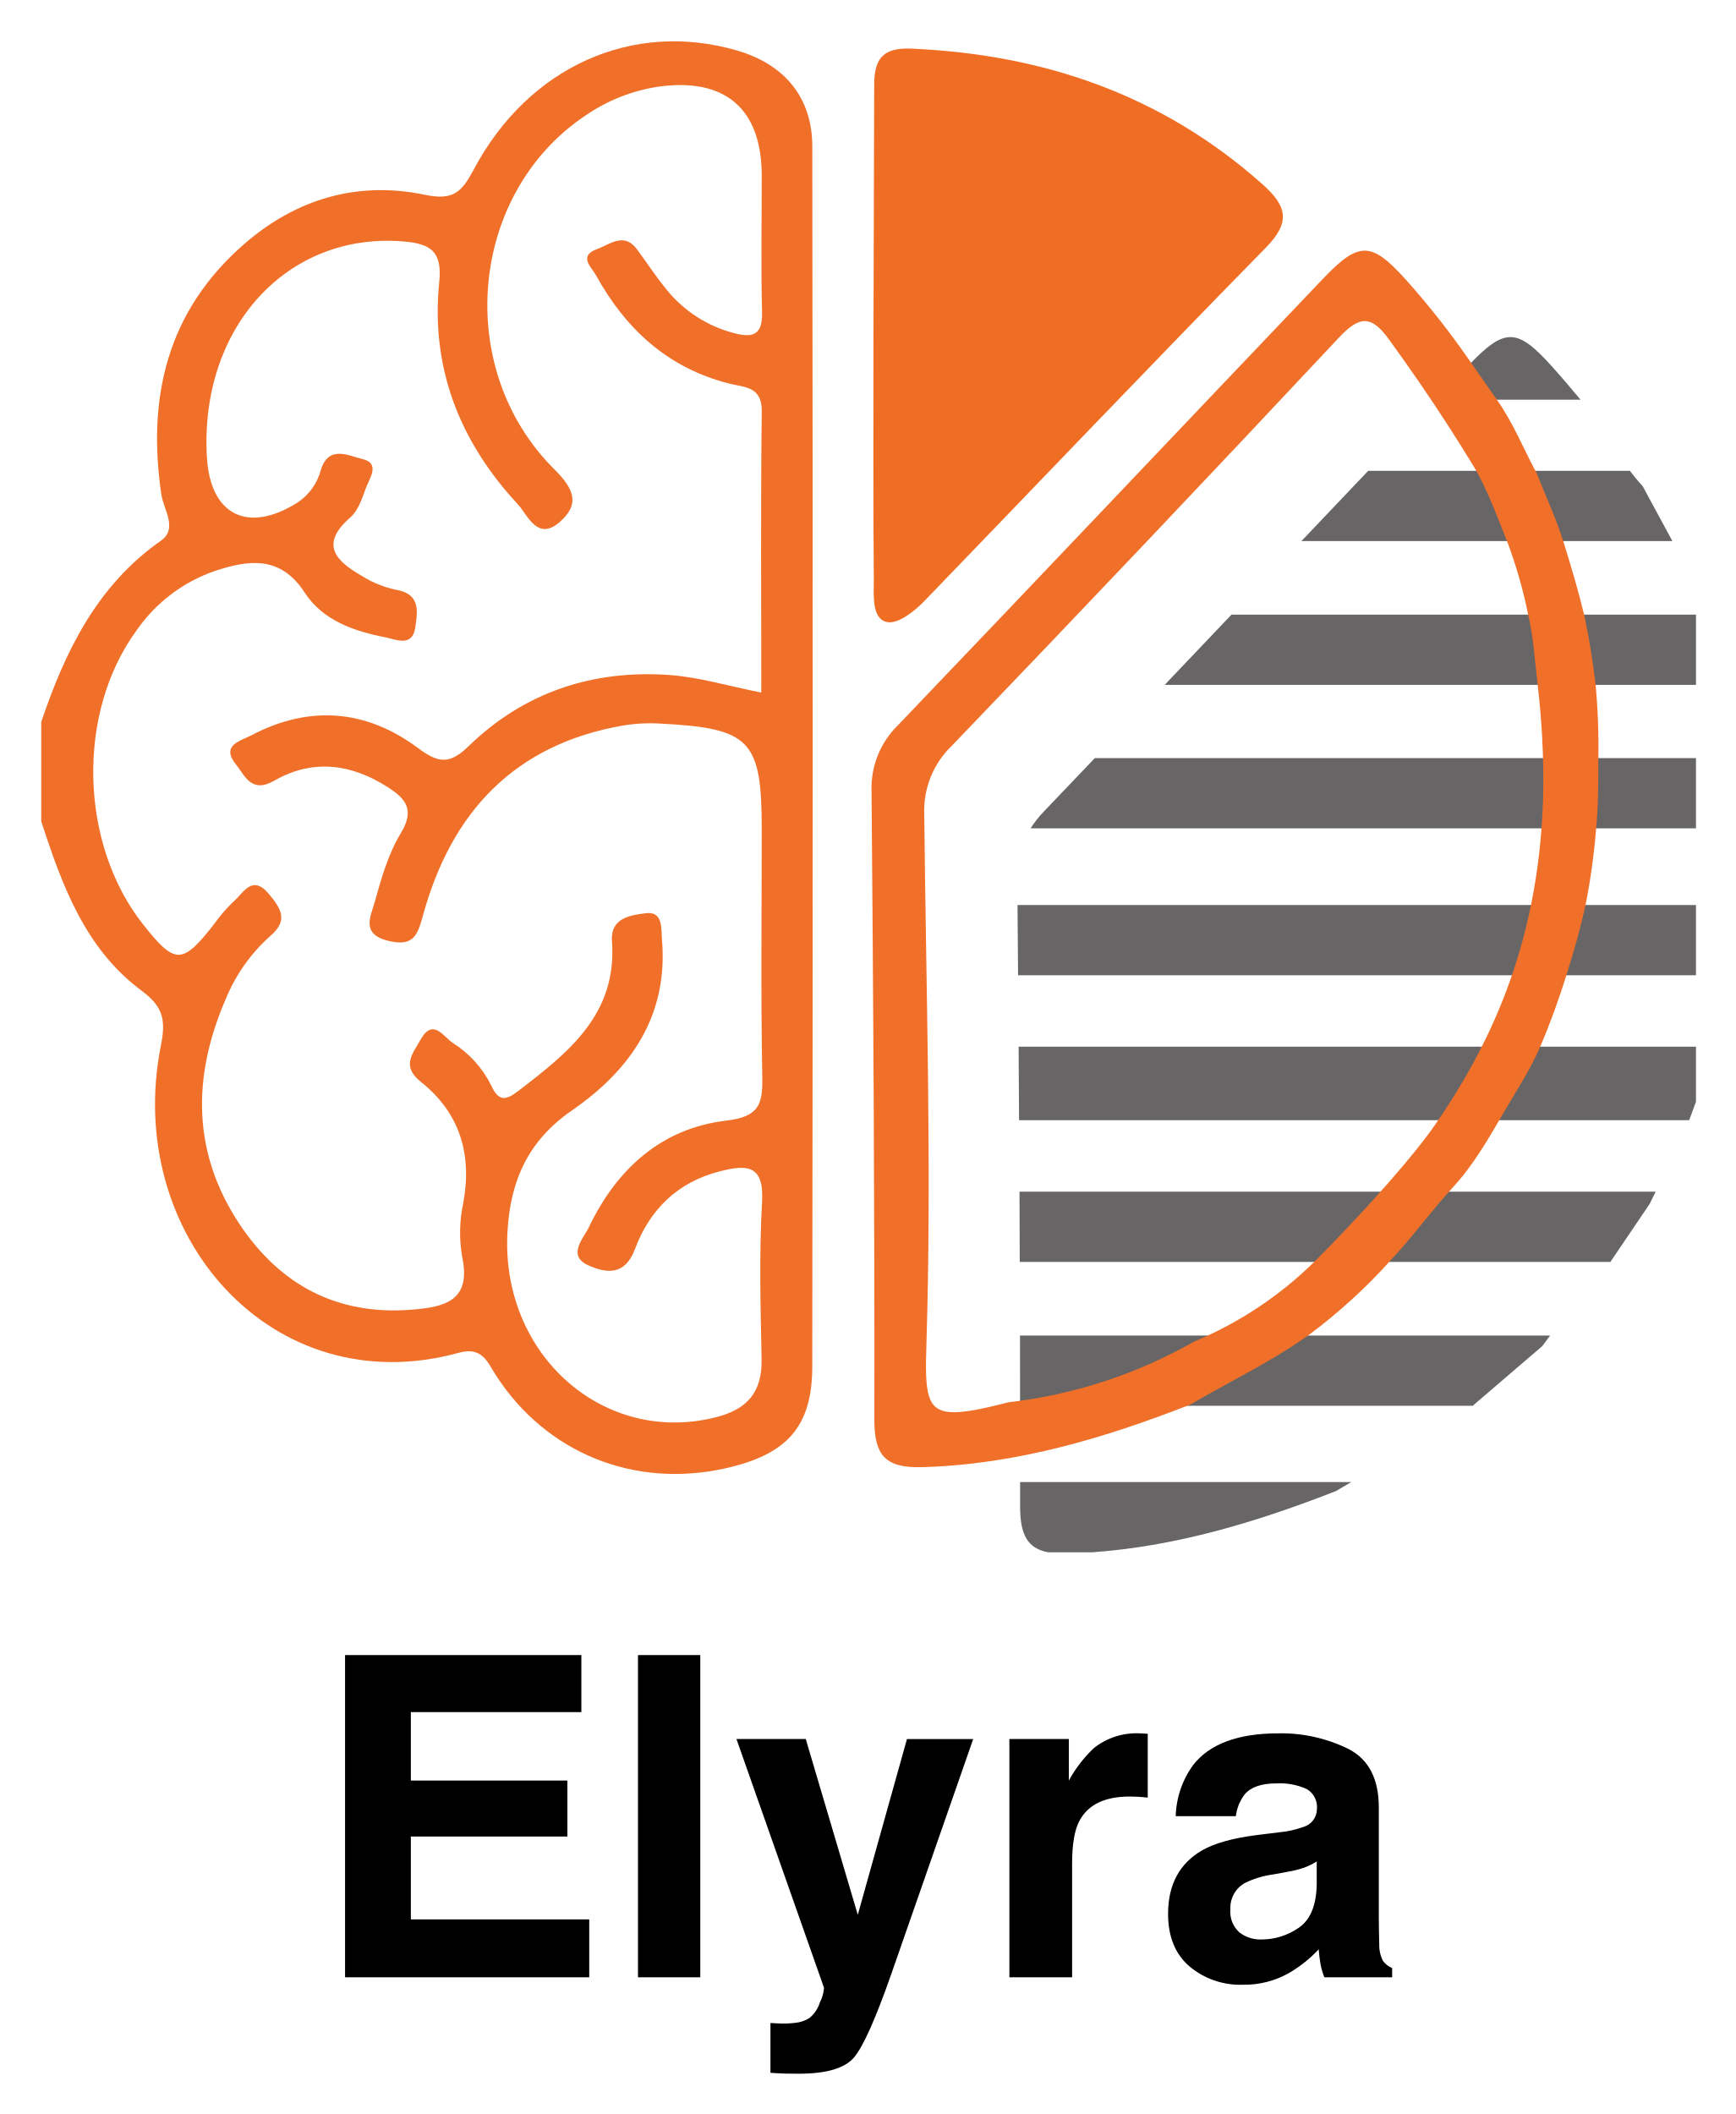
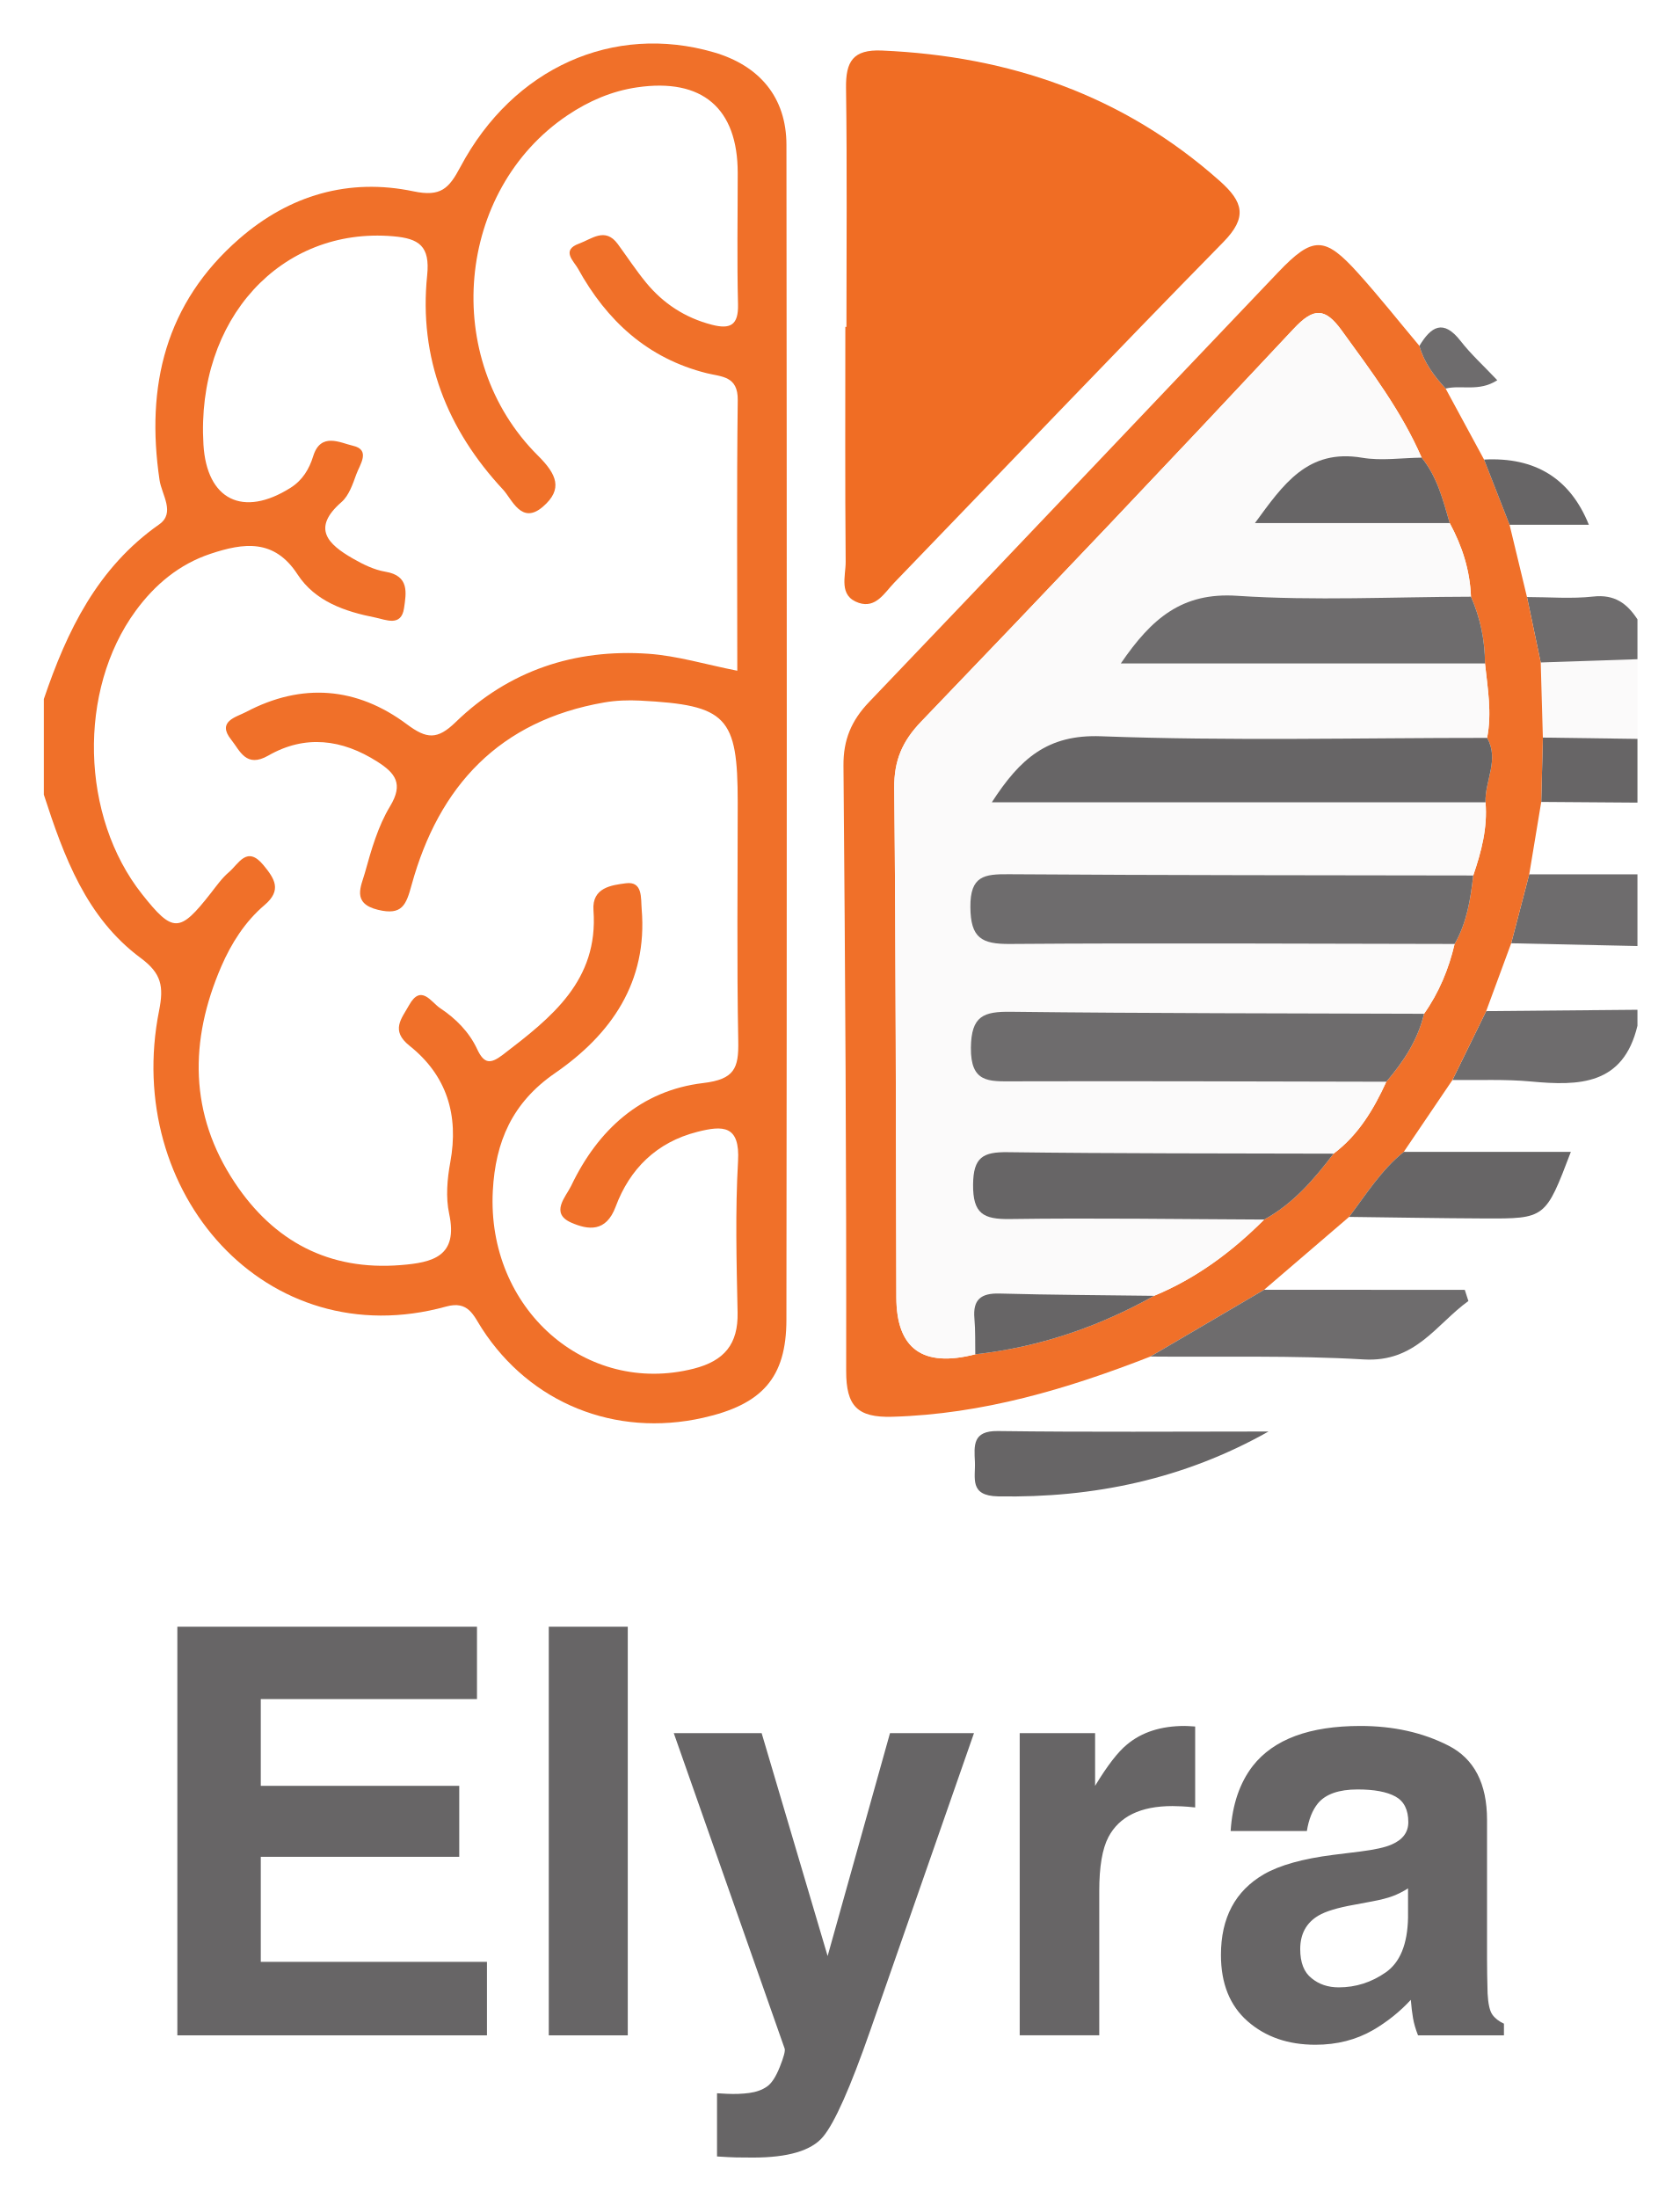
- <svg xmlns="http://www.w3.org/2000/svg" role="img" viewBox="-4.91 -5.41 327.07 398.32">
-   <path fill="#676566" d="M287.457 63.576c-6.529-7.245-8.844-7.287-15.639-.16q-3.086 3.237-6.167 6.479h27.239c-1.778-2.136-3.574-4.256-5.433-6.32zm17.128 22.59a33.404 33.404 0 0 1-2.376-2.862h-49.322q-6.292 6.618-12.582 13.237h69.9q-2.81-5.188-5.619-10.375zm-77.457 24.235q-6.294 6.62-12.592 13.237h100.114v-13.237zm-35.339 37.077a20.371 20.371 0 0 0-2.51 3.187h125.37v-13.237H201.382q-4.796 5.025-9.593 10.05zm-4.871 30.868h127.731v-13.237h-127.836q.055 6.619.104 13.237zm.186 27.313h126.264q.641-1.738 1.281-3.475v-10.373H187.02q.048 6.924.084 13.848zm.129 26.699h111.287q3.699-5.464 7.402-10.928.565-1.154 1.13-2.307H187.186q.033 6.618.047 13.236zm.062 27.108h85.284q6.558-5.625 13.118-11.251c.496-.656.982-1.319 1.467-1.984h-99.882q.016 6.618.013 13.235zm.007 18.916c-.008 5.356 1.347 7.931 5.271 8.69h8.347c15.97-1.144 31.052-5.741 45.898-11.538q1.447-.849 2.894-1.698H187.301c-.001 1.515.004 3.03.002 4.545z" />
-   <path fill="none" d="M131.874 205.745c6.121-.726 6.947-2.916 6.848-8.155-.295-15.58-.106-31.168-.106-46.754 0-16.805-2.111-19.036-19.123-19.91a31.689 31.689 0 0 0-6.982.361C92.051 134.834 80.14 147.6 74.807 167.009c-1.067 3.882-1.837 6-6.583 4.844-5.181-1.262-3.274-4.624-2.552-7.227 1.242-4.475 2.562-9.12 4.933-13.039 2.66-4.397 1.01-6.472-2.486-8.705-6.922-4.422-14.157-5.318-21.328-1.208-4.378 2.509-5.554-.952-7.278-3.104-2.884-3.601.988-4.404 2.921-5.425 10.935-5.772 21.682-4.88 31.451 2.411 3.894 2.907 5.959 3.061 9.545-.417 10.426-10.115 23.322-14.377 37.717-13.375 5.626.392 11.161 2.089 17.386 3.319 0-17.743-.133-35.347.088-52.946.06-4.749-3.189-4.541-6.068-5.262-11.587-2.901-19.571-10.274-25.192-20.462-.796-1.443-3.375-3.597.221-4.892 2.453-.884 5.102-3.279 7.567.086 1.838 2.51 3.55 5.122 5.519 7.524a24.12 24.12 0 0 0 12.876 8.263c3.602.937 5.234.109 5.131-3.993-.215-8.566-.058-17.142-.06-25.714-.002-12.637-6.937-18.596-19.672-16.736a32.817 32.817 0 0 0-13.615 5.457c-21.82 14.65-24.873 47.627-5.799 66.591 3.668 3.647 4.965 6.558.964 10.002-4.192 3.608-6.026-1.457-7.795-3.356-10.95-11.752-16.512-25.744-14.845-41.921.591-5.736-1.596-7.203-6.662-7.636-21.958-1.874-38.568 16.256-37.109 40.739.645 10.832 7.73 14.343 17.037 8.47a10.602 10.602 0 0 0 4.435-6.185c1.473-4.777 5.331-2.598 7.777-2.044 3.531.8 1.351 3.68.657 5.598-.696 1.925-1.445 4.159-2.897 5.424-5.915 5.151-2.602 8.258 2.186 11.019a19.862 19.862 0 0 0 6.419 2.607c4.716.78 4.065 4.155 3.633 7.128-.542 3.724-3.623 2.23-5.583 1.843-5.946-1.176-11.788-3.132-15.263-8.465-4.555-6.992-10.527-6.176-17.014-4.016a29.74 29.74 0 0 0-14.642 11.157c-11.397 15.559-10.774 40.256 1.241 55.425 6.05 7.638 7.349 7.613 13.447-.186a27.119 27.119 0 0 1 3.557-4.119c1.909-1.62 3.514-5.291 6.752-1.37 2.195 2.657 3.642 4.903.22 7.807a32.309 32.309 0 0 0-8.469 12.017c-6.267 14.496-6.303 28.871 2.658 42.321 7.614 11.428 18.376 17.23 32.448 16.1 6.265-.503 11.277-1.678 9.478-10.042a26.438 26.438 0 0 1 .221-10.079c1.702-9.217-.68-16.985-7.972-22.786-3.775-3.003-1.554-5.3-.111-7.911 2.356-4.263 4.343-.607 6.093.55a19.816 19.816 0 0 1 7.24 8.006c1.379 2.963 2.629 2.955 5.1 1.061 9.433-7.229 18.671-14.45 17.664-28.205-.329-4.493 3.608-4.924 6.331-5.29 3.35-.45 2.92 2.92 3.099 5.065 1.194 14.281-5.981 24.51-16.962 32.083-8.379 5.778-11.658 13.429-12.163 23.027-1.212 23.052 18.184 40.16 39.309 34.783 5.98-1.522 8.712-4.791 8.581-11.001-.208-9.866-.472-19.764.089-29.603.404-7.073-2.973-6.993-7.974-5.721-7.973 2.029-13.218 7.245-15.976 14.647-1.886 5.06-5.4 4.543-8.671 3.117-4.256-1.855-1.029-5.111-.032-7.201 5.223-10.943 13.642-18.666 25.847-20.114zM285.874 139.706q-.034-3.113-.214-6.368c-.174-3.128-.444-6.346-.84-9.679-.278-2.339-.466-4.573-.723-6.799a56.919 56.919 0 0 0-1.023-6.259 89.479 89.479 0 0 0-4.159-14.405c-1.773-4.33-3.683-9.675-6.191-13.801-1.617-2.66-3.224-5.214-4.843-7.721-3.539-5.479-7.146-10.71-11.109-16.173-3.276-4.515-5.504-4.466-9.394-.306q-36.16 38.678-72.87 76.84a16.944 16.944 0 0 0-5.267 12.985c.327 33.224 1.436 66.468.411 99.679-.143 4.649-.179 7.885.484 9.966 1.24 3.894 4.927 3.733 14.957 1.147a91.92 91.92 0 0 0 34.989-11.441 71.269 71.269 0 0 0 22.542-14.921c.518-.515 1.084-1.085 1.668-1.677 5.836-5.918 14.594-15.369 19.691-22.166.552-.736 1.077-1.452 1.534-2.118 9.651-14.048 19.5-33.177 20.32-61.481.05-1.73.058-3.504.038-5.304z" />
-   <path fill="#f07029" d="M133.938 4.1c-19.607-5.7-39.229 2.973-49.58 22.422-2.244 4.216-3.817 5.9-9.179 4.775-12.641-2.653-24.262.731-34.067 9.262C26.62 53.171 22.771 69.389 25.495 87.785c.425 2.872 3.146 6.413-.071 8.671-12.078 8.477-18.039 20.808-22.567 34.168v18.704c3.921 12.088 8.292 24.068 18.956 31.962 4.063 3.007 4.54 5.546 3.593 10.292C18.308 227.127 46.356 259.203 81.574 249.47c4.364-1.206 5.346 1.761 7.001 4.317 9.458 14.607 26.055 21.305 43.214 17.461 11.558-2.589 16.337-7.791 16.352-19.17q.153-114.945.006-229.891c-.01-9.24-5.24-15.479-14.21-18.087zm-27.879 228.96c3.272 1.426 6.785 1.944 8.671-3.117 2.759-7.401 8.004-12.618 15.976-14.647 5.001-1.273 8.377-1.353 7.974 5.721-.561 9.839-.297 19.736-.089 29.603.131 6.21-2.601 9.479-8.581 11.001-21.125 5.377-40.521-11.731-39.309-34.783.505-9.598 3.784-17.249 12.163-23.027 10.982-7.572 18.156-17.802 16.962-32.083-.179-2.145.251-5.516-3.099-5.065-2.723.366-6.66.796-6.331 5.29 1.008 13.755-8.23 20.975-17.664 28.205-2.472 1.894-3.721 1.902-5.1-1.061a19.816 19.816 0 0 0-7.24-8.006c-1.75-1.157-3.737-4.812-6.093-.55-1.444 2.611-3.664 4.908.111 7.911 7.291 5.801 9.673 13.569 7.972 22.786a26.438 26.438 0 0 0-.221 10.079c1.799 8.364-3.212 9.539-9.478 10.042-14.071 1.13-24.834-4.672-32.448-16.1-8.961-13.45-8.925-27.825-2.658-42.321a32.309 32.309 0 0 1 8.469-12.017c3.422-2.905 1.975-5.15-.22-7.807-3.238-3.921-4.842-.25-6.752 1.37a27.119 27.119 0 0 0-3.557 4.119c-6.098 7.798-7.398 7.824-13.447.186-12.015-15.17-12.639-39.866-1.241-55.425A29.74 29.74 0 0 1 35.47 102.207c6.487-2.16 12.458-2.976 17.014 4.016 3.474 5.333 9.317 7.289 15.263 8.465 1.96.388 5.041 1.882 5.583-1.843.432-2.973 1.083-6.348-3.633-7.128a19.862 19.862 0 0 1-6.419-2.607c-4.788-2.761-8.101-5.868-2.186-11.019 1.452-1.265 2.201-3.499 2.897-5.424.694-1.919 2.874-4.798-.657-5.598-2.446-.554-6.304-2.733-7.777 2.044a10.602 10.602 0 0 1-4.435 6.185c-9.307 5.873-16.391 2.362-17.037-8.47C32.625 56.345 49.235 38.215 71.192 40.09c5.066.432 7.253 1.899 6.662 7.636-1.667 16.176 3.895 30.169 14.845 41.921 1.769 1.899 3.603 6.964 7.795 3.356 4.001-3.444 2.704-6.355-.964-10.002-19.074-18.963-16.021-51.94 5.799-66.591a32.817 32.817 0 0 1 13.615-5.457c12.734-1.859 19.67 4.1 19.672 16.736.001 8.572-.156 17.148.06 25.714.103 4.101-1.529 4.929-5.131 3.993a24.12 24.12 0 0 1-12.876-8.263c-1.969-2.402-3.68-5.014-5.519-7.524-2.465-3.365-5.114-.97-7.567-.086-3.596 1.295-1.017 3.449-.221 4.892 5.621 10.188 13.605 17.561 25.192 20.462 2.878.721 6.127.513 6.068 5.262-.221 17.599-.088 35.203-.088 52.946-6.225-1.231-11.76-2.928-17.386-3.319-14.396-1.002-27.291 3.26-37.717 13.375-3.586 3.479-5.651 3.324-9.545.417-9.768-7.291-20.516-8.183-31.451-2.411-1.933 1.02-5.806 1.824-2.921 5.425 1.724 2.152 2.9 5.613 7.278 3.104 7.171-4.11 14.406-3.214 21.328 1.208 3.496 2.233 5.146 4.308 2.486 8.705-2.371 3.919-3.691 8.564-4.933 13.039-.722 2.603-2.63 5.964 2.552 7.227 4.747 1.156 5.517-.962 6.583-4.844C80.14 147.6 92.051 134.834 112.511 131.288a31.689 31.689 0 0 1 6.982-.361c17.012.874 19.124 3.105 19.123 19.91 0 15.585-.189 31.174.106 46.754.099 5.24-.726 7.429-6.848 8.155-12.205 1.448-20.624 9.171-25.847 20.114-.998 2.09-4.224 5.347.032 7.201zm189.665-109.594c-.509-4.33-1.19-8.534-2.088-12.801-1.136-4.713-2.554-9.513-4.007-14.136-1.369-4.355-3.323-8.504-4.987-12.756-2.509-4.63-4.468-9.601-7.523-13.89-1.932-2.711-3.182-4.567-5.13-7.352a153.952 153.952 0 0 0-11.998-15.238c-6.529-7.245-8.844-7.287-15.639-.16-26.697 28.001-53.281 56.11-80.029 84.062a16.551 16.551 0 0 0-5.016 12.455c.337 39.482.588 78.966.53 118.449-.01 6.794 2.154 9.128 9.006 8.933 17.694-.503 34.242-5.429 50.51-11.781 7.417-4.352 15.25-8.061 22.248-13.055a104.548 104.548 0 0 0 15.632-14.265c3.8-4.041 7.873-9.565 11.696-13.717 3.835-4.166 6.686-9.168 9.529-14.068 2.51-4.326 4.932-7.875 6.899-12.474 1.855-4.336 3.48-8.875 4.893-13.371 1.392-4.432 2.658-8.841 3.63-13.386a123.088 123.088 0 0 0 1.948-14.166c.397-4.179.426-8.39.418-12.587a127.824 127.824 0 0 0-.52-14.697zm-30.208 83.024c-.457.665-.982 1.382-1.534 2.118-5.097 6.796-13.855 16.248-19.691 22.166-.584.592-1.15 1.162-1.668 1.677a71.269 71.269 0 0 1-22.542 14.921 91.92 91.92 0 0 1-34.989 11.441c-10.03 2.586-13.718 2.747-14.957-1.147-.662-2.081-.627-5.317-.484-9.966 1.025-33.211-.083-66.454-.411-99.679a16.944 16.944 0 0 1 5.267-12.985q36.68-38.185 72.87-76.84c3.89-4.161 6.118-4.209 9.394.306 3.964 5.463 7.571 10.694 11.109 16.173 1.619 2.507 3.226 5.061 4.843 7.721 2.508 4.126 4.418 9.471 6.191 13.801a89.479 89.479 0 0 1 4.159 14.405 56.919 56.919 0 0 1 1.023 6.259c.257 2.226.445 4.459.723 6.799.396 3.333.665 6.551.84 9.679q.182 3.256.214 6.368c.02 1.8.012 3.573-.038 5.304-.82 28.304-10.669 47.432-20.32 61.481z" />
-   <path fill="#f06d24" d="M162.301 111.809c2.015.362 5.052-1.997 6.965-3.978C190.712 85.624 212.004 63.266 233.624 41.23c4.774-4.865 3.905-7.87-.722-11.981C214.017 12.468 191.76 4.841 166.832 3.754c-5.688-.248-7.098 2.154-7.024 7.345l-.137 46.715c0 15.312-.071 30.625.064 45.937.025 2.847-.49 7.511 2.566 8.059z" />
-   <path d="M104.632 317.192H72.505V330.085h29.491v10.544H72.505v15.61h33.61v10.915h-46.008v-60.712H104.632zm22.407 49.962h-11.739v-60.712h11.739zm13.221 8.608l1.483.082a18.576 18.576 0 0 0 3.295-.123 5.924 5.924 0 0 0 2.636-.947 6.34 6.34 0 0 0 1.915-2.925 7.057 7.057 0 0 0 .763-2.719l-16.497-46.872h13.057L156.715 355.374l9.267-33.115h12.48l-15.392 44.154q-4.462 12.768-7.06 15.837-2.598 3.067-10.391 3.068-1.567 0-2.515-.021-.949-.022-2.845-.145zm70.082-54.554q.226.021 1.009.062v12.027q-1.112-.125-1.977-.165-.865-.041-1.4-.041-7.085 0-9.515 4.612-1.359 2.596-1.359 7.991v21.459h-11.821v-44.896h11.203v7.826a24.827 24.827 0 0 1 4.737-6.138 12.898 12.898 0 0 1 8.567-2.76c.219-0.0.405.008.556.021zm25.669 18.638a18.554 18.554 0 0 0 4.688-1.03 3.531 3.531 0 0 0 2.531-3.336 3.944 3.944 0 0 0-1.942-3.81 12.268 12.268 0 0 0-5.699-1.051q-4.217 0-5.97 2.06a8.485 8.485 0 0 0-1.67 4.119h-11.327a17.176 17.176 0 0 1 3.31-9.68q4.674-5.931 16.05-5.932a28.625 28.625 0 0 1 13.155 2.925q5.75 2.925 5.75 11.038v20.595q0 2.142.083 5.189a6.523 6.523 0 0 0 .7 3.131 4.205 4.205 0 0 0 1.73 1.359v1.73h-12.769a12.994 12.994 0 0 1-.741-2.554q-.207-1.194-.33-2.719a24.247 24.247 0 0 1-5.635 4.49 17.027 17.027 0 0 1-8.617 2.183 14.868 14.868 0 0 1-10.129-3.48q-3.998-3.48-3.998-9.864 0-8.279 6.431-11.986 3.527-2.017 10.374-2.883zm7.178 5.478a12.925 12.925 0 0 1-2.275 1.133 19.372 19.372 0 0 1-3.152.804l-2.672.494a17.564 17.564 0 0 0-5.396 1.606 5.36 5.36 0 0 0-2.773 4.983 5.207 5.207 0 0 0 1.694 4.346 6.436 6.436 0 0 0 4.12 1.338 12.271 12.271 0 0 0 7.089-2.224q3.242-2.225 3.366-8.114z" />
+ <svg xmlns="http://www.w3.org/2000/svg" role="img" viewBox="11.38 10.38 382.24 500.24">
+   <defs>
+     <style>.cls-1{fill:#676566}.cls-3{fill:#f07029}.cls-4{fill:#fbfafa}.cls-5{fill:#6e6c6d}</style>
+   </defs>
+   <path d="M21.359 169.475c5.267-15.543 12.202-29.887 26.253-39.749 3.742-2.627.577-6.746.082-10.087-3.169-21.4 1.309-40.268 18.169-54.939 11.406-9.925 24.926-13.862 39.631-10.775 6.237 1.309 8.068-.65 10.678-5.555 12.041-22.626 34.869-32.716 57.678-26.085 10.434 3.034 16.518 10.293 16.531 21.041.1 89.147.112 178.295-.007 267.442-.018 13.238-5.577 19.289-19.023 22.301-19.962 4.472-39.27-3.32-50.273-20.313-1.926-2.974-3.068-6.425-8.145-5.022-40.971 11.323-73.6-25.993-65.343-67.345 1.102-5.521.547-8.474-4.18-11.973-12.406-9.183-17.491-23.12-22.052-37.182v-21.759zm157.837-6.445c0-20.641-.154-41.12.102-61.594.069-5.525-3.71-5.283-7.059-6.121-13.479-3.375-22.768-11.953-29.307-23.805-.926-1.679-3.927-4.185.257-5.691 2.854-1.028 5.936-3.815 8.803.1 2.139 2.92 4.129 5.959 6.42 8.753 3.931 4.794 8.905 8.034 14.979 9.613 4.191 1.09 6.089.127 5.969-4.645-.251-9.966-.068-19.942-.069-29.914-.002-14.701-8.07-21.633-22.885-19.47-5.743.839-10.995 3.097-15.838 6.348-25.384 17.044-28.936 55.407-6.746 77.468 4.268 4.243 5.776 7.629 1.121 11.636-4.877 4.198-7.01-1.695-9.068-3.904-12.738-13.672-19.209-29.95-17.269-48.768.688-6.674-1.857-8.38-7.75-8.883-25.544-2.18-44.868 18.911-43.17 47.394.751 12.601 8.992 16.685 19.82 9.853 2.719-1.715 4.247-4.239 5.159-7.196 1.714-5.557 6.201-3.023 9.047-2.378 4.107.931 1.572 4.281.764 6.513-.81 2.239-1.681 4.839-3.371 6.31-6.881 5.993-3.027 9.607 2.543 12.819 2.316 1.336 4.875 2.604 7.467 3.033 5.486.907 4.729 4.833 4.226 8.292-.63 4.333-4.215 2.595-6.495 2.144-6.917-1.368-13.714-3.644-17.756-9.848-5.299-8.134-12.246-7.184-19.793-4.671-7.156 2.383-12.682 7.039-17.033 12.979-13.259 18.101-12.533 46.831 1.444 64.479 7.038 8.886 8.55 8.856 15.644-.216 1.301-1.664 2.547-3.442 4.138-4.792 2.221-1.885 4.088-6.155 7.854-1.594 2.553 3.091 4.237 5.704.255 9.083-4.436 3.765-7.578 8.72-9.852 13.98-7.29 16.863-7.333 33.587 3.092 49.234 8.858 13.295 21.378 20.044 37.748 18.73 7.289-.585 13.119-1.952 11.026-11.682-.803-3.73-.448-7.911.257-11.725 1.98-10.723-.792-19.759-9.274-26.508-4.391-3.494-1.808-6.166-.129-9.204 2.741-4.959 5.053-.706 7.088.639 3.545 2.344 6.61 5.421 8.422 9.313 1.605 3.447 3.058 3.438 5.934 1.234 10.974-8.41 21.721-16.81 20.549-32.812-.383-5.227 4.197-5.728 7.365-6.153 3.898-.524 3.397 3.397 3.606 5.893 1.389 16.613-6.958 28.514-19.733 37.323-9.748 6.721-13.562 15.623-14.149 26.788-1.41 26.818 21.155 46.719 45.73 40.464 6.957-1.771 10.135-5.574 9.983-12.798-.241-11.478-.549-22.992.104-34.438.469-8.229-3.459-8.136-9.276-6.655-9.275 2.36-15.377 8.429-18.586 17.039-2.194 5.887-6.282 5.284-10.088 3.626-4.951-2.158-1.197-5.946-.037-8.378 6.076-12.73 15.871-21.715 30.069-23.399 7.121-.845 8.081-3.392 7.966-9.487-.343-18.124-.123-36.259-.123-54.39 0-19.55-2.456-22.146-22.247-23.162-2.696-.138-5.467-.04-8.122.42-23.802 4.125-37.658 18.977-43.862 41.556-1.241 4.516-2.137 6.98-7.659 5.635-6.028-1.468-3.809-5.379-2.969-8.407 1.445-5.206 2.981-10.61 5.739-15.169 3.095-5.116 1.175-7.529-2.892-10.127-8.052-5.144-16.469-6.186-24.812-1.405-5.094 2.919-6.462-1.108-8.467-3.611-3.355-4.189 1.15-5.124 3.399-6.311 12.721-6.715 25.224-5.677 36.588 2.805 4.53 3.382 6.933 3.561 11.104-.485 12.129-11.767 27.131-16.725 43.878-15.559 6.545.456 12.984 2.43 20.226 3.862z" class="cls-3" />
+   <path d="M384.079 243.818c-3.216 13.549-13.268 13.723-24.249 12.697-5.912-.553-11.903-.256-17.857-.342 2.561-5.224 5.119-10.449 7.677-15.673 11.476-.103 22.952-.205 34.428-.308v3.626zm0-18.132c-9.578-.21-19.157-.42-28.737-.627 1.366-5.228 2.735-10.459 4.103-15.69l24.634-.002v16.319z" class="cls-5" />
+   <path d="M384.079 160.409v18.132l-21.529-.295c-.165-5.699-.329-11.397-.494-17.096a8096984.103 8096984.103 0 0 1 22.023-.742z" class="cls-4" />
+   <path d="M384.079 160.409c-7.341.247-14.682.494-22.017.74-1.038-4.965-2.082-9.928-3.126-14.89 5.034.003 10.117.439 15.09-.114 4.825-.537 7.692 1.559 10.054 5.199v9.066z" class="cls-5" />
+   <path d="M384.079 193.047a652457.885 652457.885 0 0 1-21.899-.158c.124-4.881.247-9.762.371-14.643 7.176.098 14.353.197 21.529.295v14.506z" class="cls-1" />
+   <path d="M362.55 178.246c-.123 4.881-.247 9.762-.371 14.643-.91 5.494-1.818 10.988-2.731 16.48-1.372 5.229-2.74 10.46-4.106 15.689-1.896 5.144-3.794 10.291-5.692 15.439-2.558 5.226-5.116 10.45-7.677 15.675-3.698 5.455-7.394 10.909-11.085 16.366-5.116 4.115-8.551 9.647-12.443 14.795-6.45 5.532-12.901 11.064-19.348 16.595a1898847.691 1898847.691 0 0 1-25.882 15.188c-18.926 7.389-38.176 13.12-58.76 13.705-7.971.227-10.488-2.488-10.477-10.392.068-45.932-.224-91.865-.616-137.797-.05-5.892 1.803-10.276 5.836-14.49 31.117-32.518 62.043-65.218 93.101-97.793 7.905-8.291 10.598-8.243 18.194.186 4.831 5.361 9.314 11.036 13.957 16.564 1.052 3.811 3.352 6.861 5.968 9.716 2.916 5.386 5.833 10.772 8.751 16.158 1.936 4.947 3.869 9.893 5.802 14.84 1.321 5.481 2.642 10.962 3.964 16.445 1.045 4.964 2.089 9.927 3.127 14.892.159 5.7.324 11.399.488 17.097zm-16.367-32.064c-.217-5.989-2.003-11.525-4.838-16.758-1.51-5.23-2.843-10.535-6.388-14.892-4.592-10.585-11.488-19.697-18.209-28.96-3.811-5.253-6.403-5.196-10.928-.356-28.044 29.997-56.325 59.776-84.773 89.391-4.293 4.469-6.189 8.857-6.128 15.106.381 38.651.36 77.307.478 115.96q.054 17.545 17.963 12.929c14.495-1.604 28.005-6.217 40.704-13.31 9.608-3.975 17.758-10.056 25.061-17.358 6.59-3.6 11.335-9.14 15.783-14.994 5.659-4.243 9.132-10.089 12.012-16.371 3.914-4.572 7.181-9.503 8.588-15.466 3.405-4.821 5.608-10.167 6.956-15.888 2.779-4.824 3.625-10.173 4.241-15.585 1.842-5.401 3.29-10.867 2.791-16.66-.18-4.894 3.192-9.7.362-14.659 1.129-5.683.119-11.305-.48-16.939-.014-5.284-1.07-10.35-3.195-15.191z" class="cls-3" />
+   <path fill="#f06d24" d="M204.038 84.771c0-18.116.165-36.233-.093-54.345-.086-6.038 1.555-8.833 8.172-8.545 29 1.264 54.892 10.138 76.863 29.66 5.382 4.783 6.393 8.278.84 13.938-25.152 25.636-49.922 51.645-74.871 77.48-2.225 2.304-4.204 5.94-8.102 4.628-4.685-1.576-2.955-6.064-2.985-9.376-.158-17.812-.075-35.626-.075-53.44h.251z" />
+   <path d="M273.216 319.115c8.628-5.063 17.256-10.126 25.882-15.188 15.224.001 30.45.001 45.677.001l.824 2.546c-7.346 5.301-11.993 13.996-23.811 13.298-16.147-.953-32.378-.505-48.572-.658z" class="cls-5" />
+   <path d="M300.11 336.175c-19.216 10.832-39.784 15.15-61.538 14.762-6.686-.119-5.125-4.229-5.294-7.867-.173-3.713-.567-7.078 5.23-7.001 20.531.272 41.067.106 61.602.106zm18.336-48.843c3.891-5.148 7.326-10.679 12.443-14.795 12.562-.001 25.129-.001 38.028-.001-5.767 15.165-5.768 15.212-19.732 15.151-10.246-.045-20.492-.231-30.738-.355zm36.525-157.52c-1.933-4.947-3.866-9.893-5.802-14.84q17.51-.929 23.849 14.84h-18.047z" class="cls-1" />
+   <path d="M340.418 98.814c-2.616-2.856-4.916-5.905-5.968-9.716 2.633-4.378 5.416-6.196 9.369-1.122 2.356 3.025 5.238 5.641 8.355 8.939-4.184 2.706-8.202 1.012-11.755 1.899z" class="cls-5" />
+   <path d="M326.92 256.57c-2.88 6.281-6.353 12.128-12.011 16.37-24.723-.077-49.449-.014-74.17-.336-5.605-.073-7.823 1.137-7.877 7.352-.057 6.626 2.307 7.953 8.377 7.865 19.291-.279 38.59.031 57.885.113-7.303 7.302-15.452 13.383-25.066 17.358-11.73-.154-23.458-.2-35.178-.52-4.25-.116-6.107 1.39-5.714 5.713.244 2.689.141 5.41.194 8.116q-17.904 4.616-17.963-12.929c-.118-38.654-.097-77.309-.478-115.96-.062-6.249 1.835-10.637 6.128-15.106 28.448-29.615 56.729-59.393 84.773-89.391 4.525-4.84 7.117-4.897 10.928.356 6.721 9.263 13.617 18.375 18.208 28.961-4.518.051-9.147.764-13.529.022-12.4-2.1-17.933 6.02-24.412 14.868h44.33c2.835 5.233 4.621 10.769 4.838 16.758-17.759.033-35.578.964-53.257-.208-12.48-.828-19.41 5.115-26.44 15.399h82.891c.599 5.634 1.609 11.256.478 16.94-29.293-.005-58.612.727-87.862-.368-12.242-.458-18.458 5.139-24.866 15.026h112.368c.499 5.793-.949 11.259-2.796 16.661-35.247-.065-70.489-.042-105.729-.287-5.571-.039-8.777.347-8.726 7.469.051 7.043 2.536 8.45 9.011 8.403 33.734-.248 67.471-.046 101.207-0-1.348 5.721-3.551 11.068-6.959 15.889-31.334-.113-62.667-.087-93.995-.457-6.238-.074-9.075.891-9.145 8.203-.076 7.982 4.081 7.645 9.587 7.63 28.322-.08 56.645.04 84.968.089z" class="cls-4" />
+   <path d="M342.464 225.216c-33.736-.046-67.473-.248-101.207 0-6.476.048-8.96-1.36-9.011-8.403-.052-7.122 3.155-7.508 8.726-7.469 35.24.245 70.482.222 105.729.287-.611 5.411-1.457 10.761-4.236 15.585zm-15.544 31.354c-28.323-.05-56.645-.169-84.968-.089-5.506.015-9.663.352-9.587-7.63.07-7.312 2.907-8.277 9.145-8.203 31.328.37 62.661.344 93.995.457-1.404 5.963-4.671 10.894-8.585 15.466z" class="cls-5" />
+   <path d="M349.496 192.971H237.128c6.408-9.887 12.624-15.484 24.866-15.026 29.25 1.095 58.569.363 87.862.368 2.832 4.958-.539 9.764-.359 14.658z" class="cls-1" />
+   <path d="M349.378 161.373h-82.891c7.029-10.284 13.96-16.226 26.44-15.399 17.679 1.173 35.497.241 53.257.208 2.125 4.841 3.181 9.906 3.195 15.19z" class="cls-5" />
+   <path d="M299.125 287.934c-19.296-.082-38.595-.391-57.885-.113-6.07.088-8.434-1.24-8.377-7.865.054-6.216 2.272-7.425 7.877-7.352 24.721.323 49.447.26 74.17.336-4.449 5.854-9.195 11.394-15.784 14.994zm42.221-158.51h-44.33c6.479-8.848 12.011-16.968 24.412-14.868 4.382.742 9.011.028 13.529-.022 3.547 4.355 4.88 9.661 6.389 14.89zM233.36 318.602c-.053-2.707.051-5.427-.194-8.116-.393-4.323 1.464-5.829 5.714-5.713 11.72.32 23.448.365 35.178.52-12.693 7.093-26.204 11.706-40.698 13.31z" class="cls-1" />
+   <g>
+     <path d="M115.908 432.966H70.736v23.911h51.481v16.719h-70.471v-92.993h68.2v16.466H70.736v19.747h45.172v16.15zm20.378-52.363h17.98v92.993h-17.98v-92.993zm63.468 74.949l14.195-50.724h19.116l-23.595 67.632c-4.542 13.038-8.139 21.124-10.788 24.258-2.65 3.133-7.949 4.7-15.899 4.7-1.599 0-2.881-.011-3.848-.031-.968-.021-2.419-.095-4.353-.221v-14.385l2.271.126c1.767.084 3.448.021 5.047-.188 1.598-.212 2.943-.694 4.038-1.451 1.051-.716 2.029-2.208 2.934-4.479.904-2.271 1.271-3.659 1.104-4.164l-25.236-71.796h20l15.015 50.724zm78.483-34.131c-7.235 0-12.093 2.356-14.574 7.066-1.388 2.649-2.082 6.729-2.082 12.239v32.869h-18.106v-68.768h17.16v11.987c2.776-4.584 5.194-7.718 7.255-9.4 3.364-2.817 7.738-4.227 13.123-4.227.336 0 .62.011.852.031.231.021.746.053 1.546.095v18.422c-1.136-.126-2.145-.21-3.028-.252s-1.599-.063-2.145-.063zm18.295-9.147c4.752-6.057 12.912-9.085 24.479-9.085 7.528 0 14.216 1.493 20.062 4.479 5.846 2.987 8.77 8.623 8.77 16.908v31.545c0 2.188.041 4.837.126 7.949.126 2.355.483 3.954 1.073 4.795.588.842 1.472 1.535 2.649 2.082v2.649h-19.558c-.547-1.388-.926-2.691-1.136-3.911-.211-1.22-.378-2.607-.504-4.164-2.482 2.692-5.342 4.983-8.58 6.877-3.87 2.229-8.244 3.344-13.123 3.344-6.225 0-11.367-1.777-15.425-5.331-4.06-3.554-6.088-8.591-6.088-15.11 0-8.454 3.259-14.573 9.779-18.359 3.575-2.06 8.833-3.532 15.772-4.416l6.12-.757c3.322-.42 5.699-.946 7.129-1.577 2.565-1.094 3.849-2.797 3.849-5.11 0-2.817-.978-4.764-2.934-5.836-1.956-1.072-4.826-1.608-8.612-1.608-4.249 0-7.255 1.052-9.021 3.154-1.262 1.557-2.104 3.659-2.524 6.309h-17.35c.379-6.014 2.061-10.955 5.047-14.825zm13.375 48.326c1.682 1.388 3.743 2.082 6.183 2.082 3.869 0 7.434-1.136 10.694-3.407 3.259-2.271 4.952-6.413 5.079-12.429v-6.688c-1.136.716-2.282 1.294-3.438 1.735-1.157.441-2.745.852-4.763 1.23l-4.038.757c-3.786.673-6.499 1.493-8.139 2.46-2.776 1.641-4.164 4.186-4.164 7.634 0 3.071.862 5.279 2.587 6.625z" class="cls-1" />
+   </g>
</svg>
